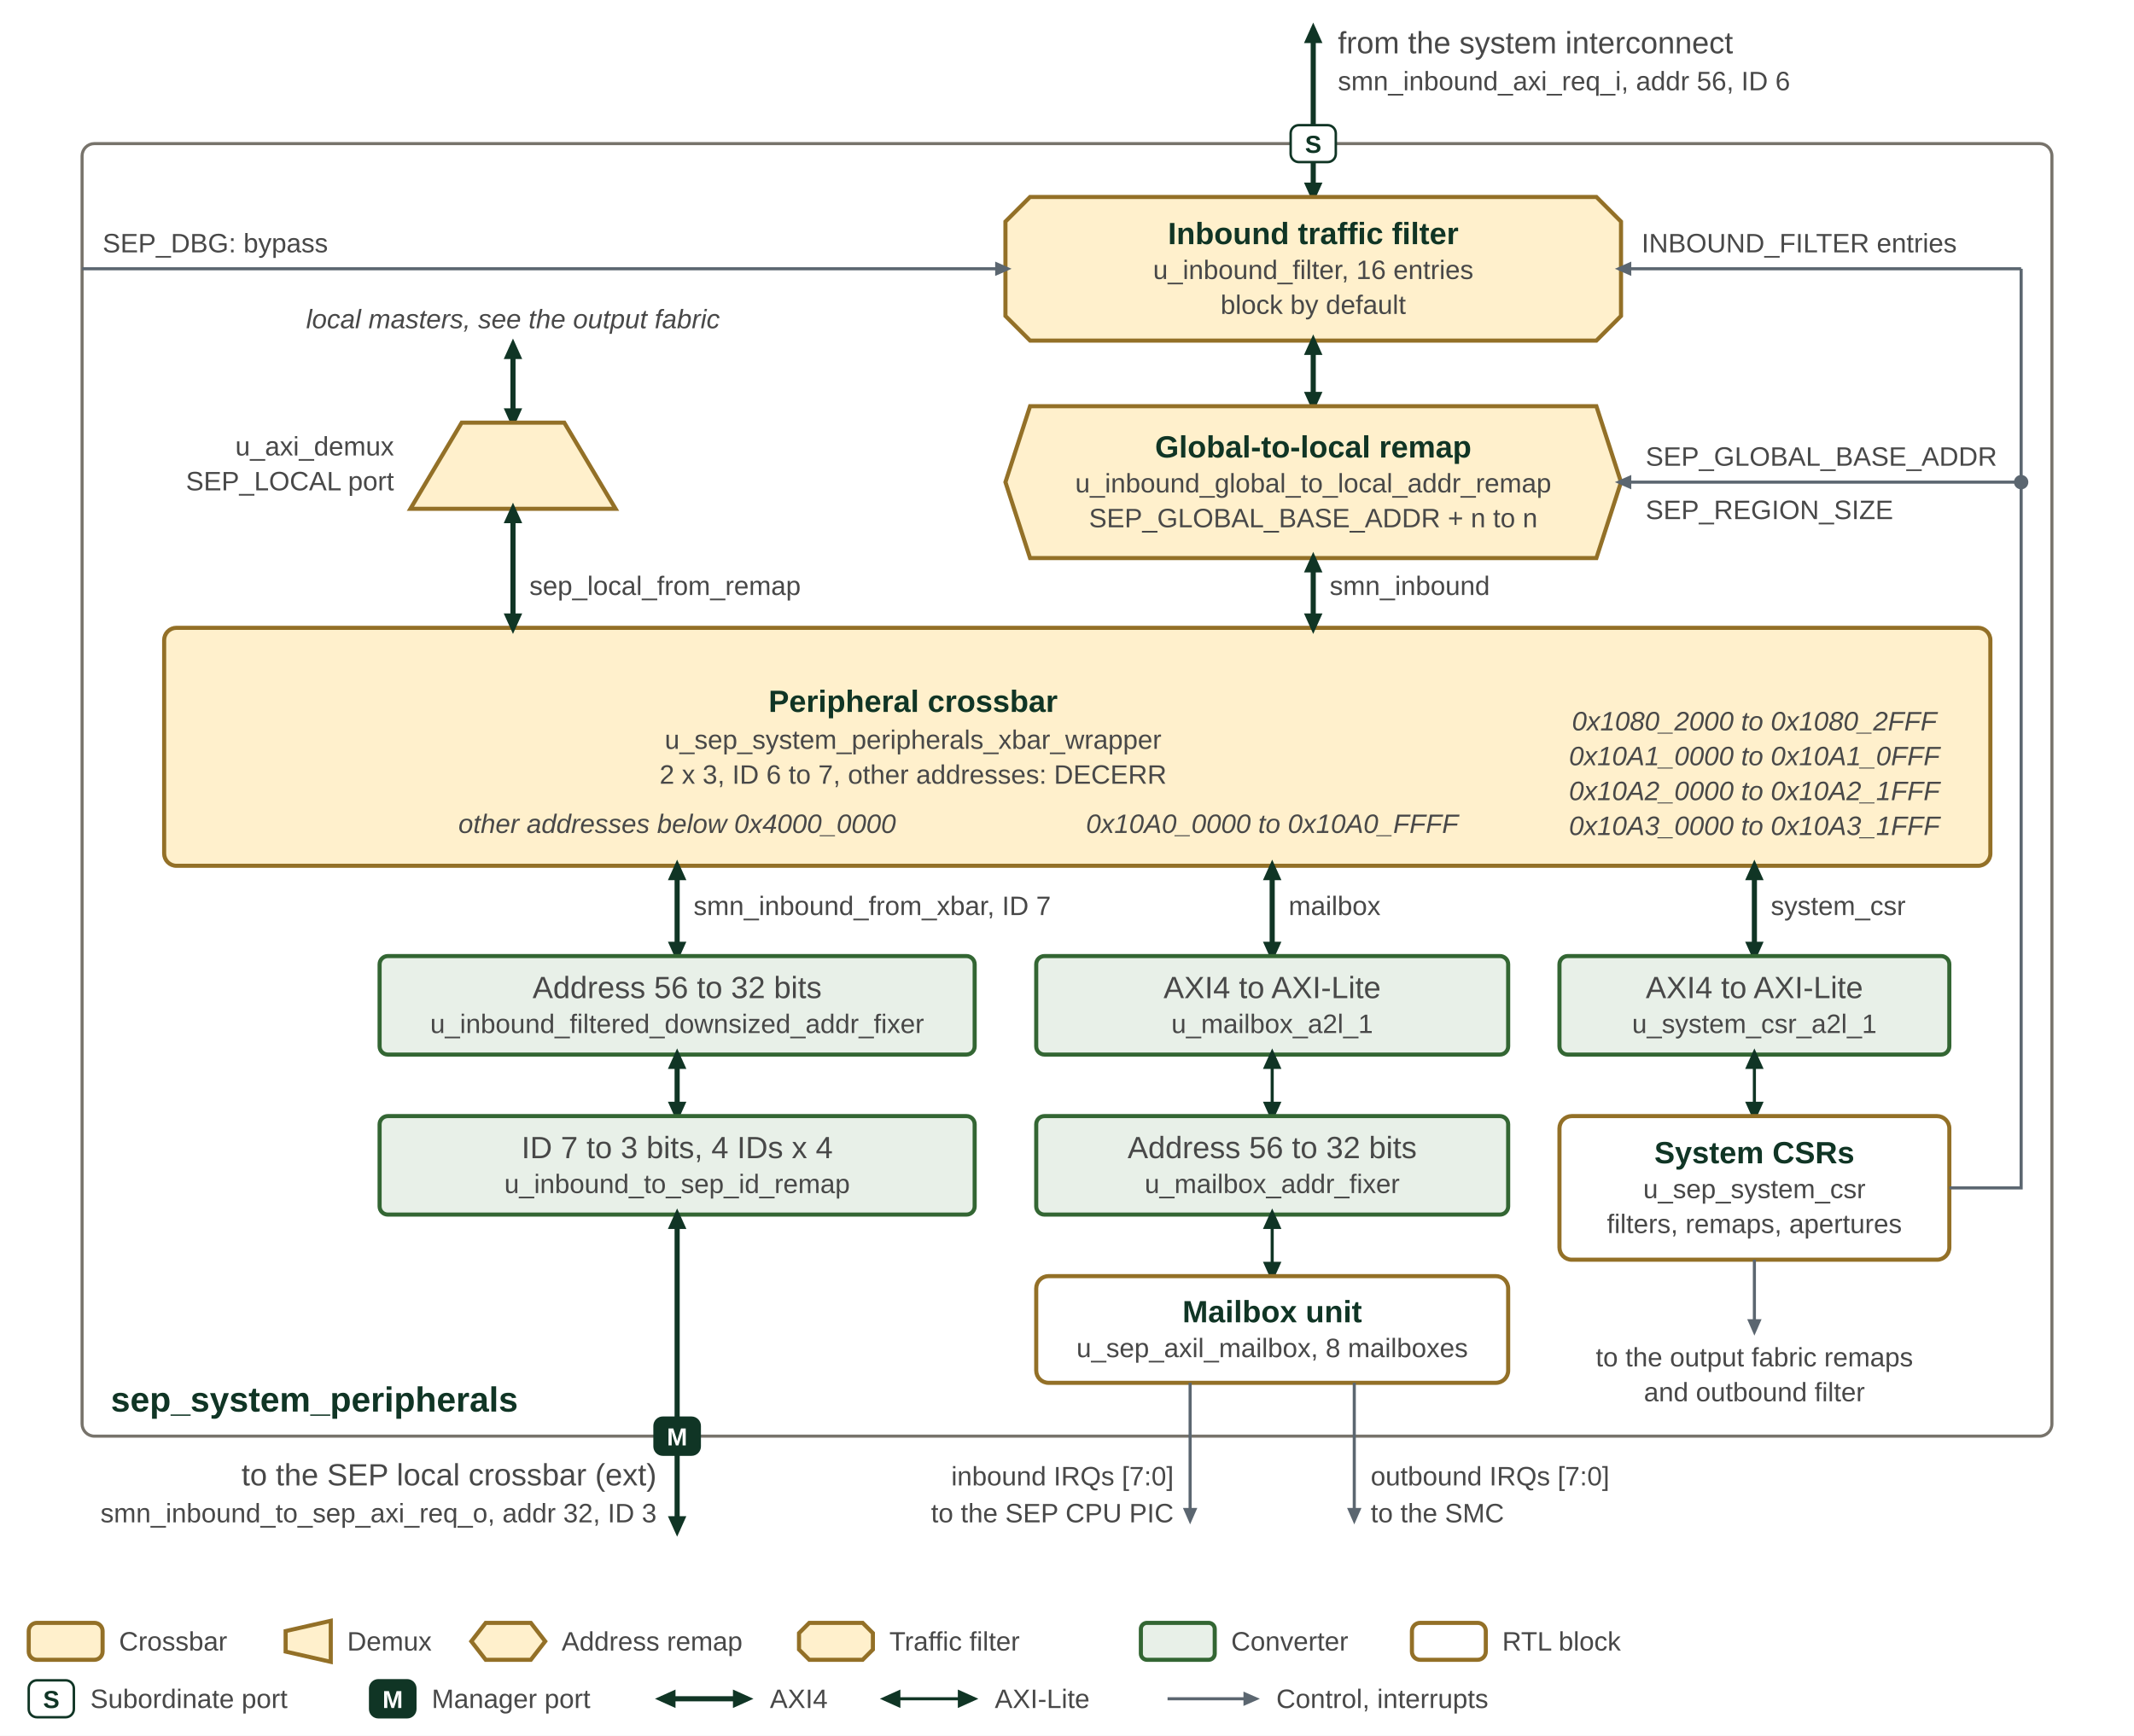
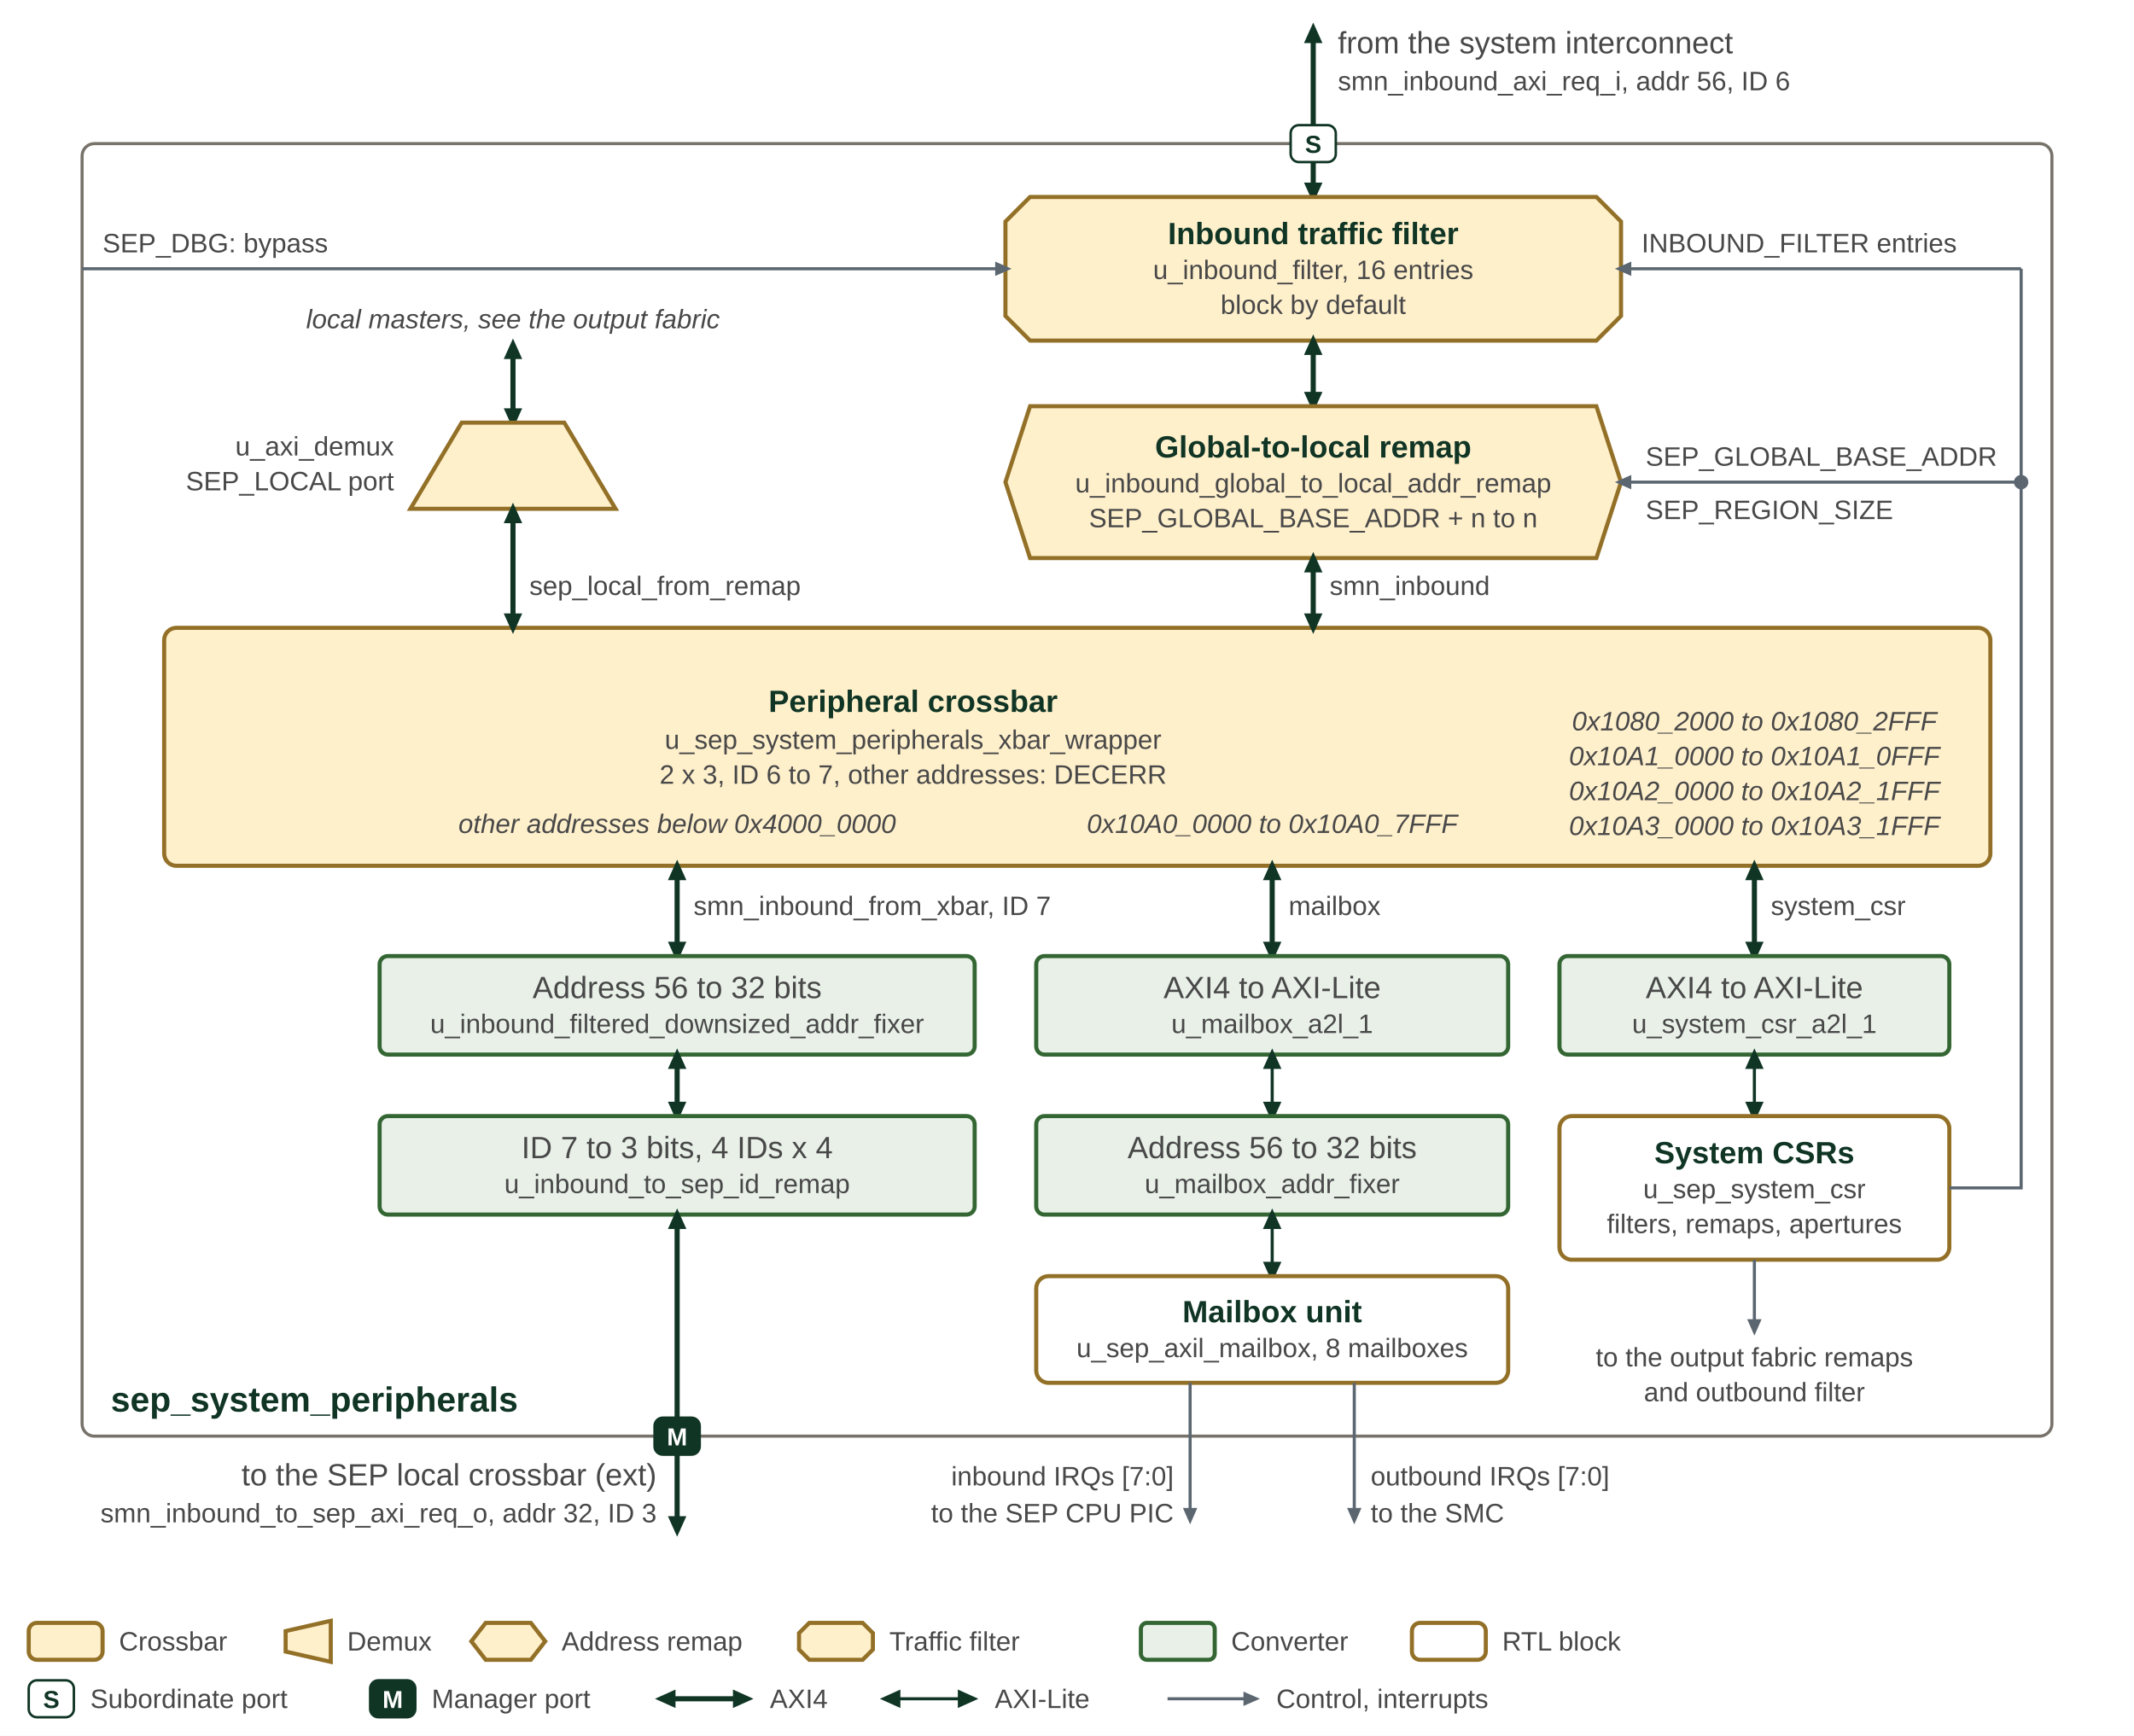
<svg xmlns="http://www.w3.org/2000/svg" width="1040" height="846" viewBox="0 0 1040 846" role="img" aria-labelledby="title desc">
  <defs>
    <marker id="ae" markerUnits="userSpaceOnUse" markerWidth="10" markerHeight="9" refX="7" refY="4.5" orient="auto">
      <path d="M0,0 L10,4.5 L0,9 Z" fill="#103525" />
    </marker>
    <marker id="as" markerUnits="userSpaceOnUse" markerWidth="10" markerHeight="9" refX="3" refY="4.5" orient="auto">
      <path d="M10,0 L0,4.5 L10,9 Z" fill="#103525" />
    </marker>
    <marker id="ge" markerUnits="userSpaceOnUse" markerWidth="8" markerHeight="7" refX="5" refY="3.5" orient="auto">
      <path d="M0,0 L8,3.5 L0,7 Z" fill="#5b6670" />
    </marker>
    <marker id="gs" markerUnits="userSpaceOnUse" markerWidth="8" markerHeight="7" refX="3" refY="3.5" orient="auto">
      <path d="M8,0 L0,3.5 L8,7 Z" fill="#5b6670" />
    </marker>
    <marker id="je" markerUnits="userSpaceOnUse" markerWidth="8" markerHeight="7" refX="5" refY="3.5" orient="auto">
      <path d="M0,0 L8,3.5 L0,7 Z" fill="#42759b" />
    </marker>
    <marker id="js" markerUnits="userSpaceOnUse" markerWidth="8" markerHeight="7" refX="3" refY="3.5" orient="auto">
      <path d="M8,0 L0,3.5 L8,7 Z" fill="#42759b" />
    </marker>
    <marker id="m-smu" markerUnits="userSpaceOnUse" markerWidth="8" markerHeight="7" refX="5" refY="3.5" orient="auto">
      <path d="M0,0 L8,3.5 L0,7 Z" fill="#103525" />
    </marker>
    <marker id="m-ref" markerUnits="userSpaceOnUse" markerWidth="8" markerHeight="7" refX="5" refY="3.5" orient="auto">
      <path d="M0,0 L8,3.5 L0,7 Z" fill="#2f7f79" />
    </marker>
    <marker id="m-per" markerUnits="userSpaceOnUse" markerWidth="8" markerHeight="7" refX="5" refY="3.5" orient="auto">
      <path d="M0,0 L8,3.5 L0,7 Z" fill="#937027" />
    </marker>
    <marker id="m-tel" markerUnits="userSpaceOnUse" markerWidth="8" markerHeight="7" refX="5" refY="3.5" orient="auto">
      <path d="M0,0 L8,3.5 L0,7 Z" fill="#664488" />
    </marker>
    <marker id="m-wdt" markerUnits="userSpaceOnUse" markerWidth="8" markerHeight="7" refX="5" refY="3.5" orient="auto">
      <path d="M0,0 L8,3.5 L0,7 Z" fill="#77736b" />
    </marker>
    <marker id="m-rosc" markerUnits="userSpaceOnUse" markerWidth="8" markerHeight="7" refX="5" refY="3.5" orient="auto">
      <path d="M0,0 L8,3.5 L0,7 Z" fill="#336633" />
    </marker>
    <marker id="m-jtag" markerUnits="userSpaceOnUse" markerWidth="8" markerHeight="7" refX="5" refY="3.5" orient="auto">
      <path d="M0,0 L8,3.5 L0,7 Z" fill="#42759b" />
    </marker>
    <marker id="m-spi" markerUnits="userSpaceOnUse" markerWidth="8" markerHeight="7" refX="5" refY="3.5" orient="auto">
      <path d="M0,0 L8,3.5 L0,7 Z" fill="#5b6670" />
    </marker>
    <marker id="m-slate" markerUnits="userSpaceOnUse" markerWidth="8" markerHeight="7" refX="5" refY="3.5" orient="auto">
      <path d="M0,0 L8,3.5 L0,7 Z" fill="#5b6670" />
    </marker>
    <marker id="m-pg" markerUnits="userSpaceOnUse" markerWidth="8" markerHeight="7" refX="5" refY="3.5" orient="auto">
      <path d="M0,0 L8,3.5 L0,7 Z" fill="#336633" />
    </marker>
    <style>
text { font-family: Arial, sans-serif; font-size: 15px; fill: #484848; }
.t { fill: #484848; }
.b { font-size: 17px; font-weight: bold; fill: #103525; }
.bs { font-size: 15px; font-weight: bold; fill: #103525; }
.h { font-size: 22px; font-weight: bold; fill: #103525; }
.s { font-size: 13px; fill: #484848; }
.si { font-size: 13px; font-style: italic; fill: #484848; }
.pmt { font-size: 12px; font-weight: bold; fill: #ffffff; }
.pst { font-size: 12px; font-weight: bold; fill: #103525; }
.pjt { font-size: 12px; font-weight: bold; fill: #1d4b6e; }
.pct { font-size: 12px; font-weight: bold; fill: #1f5c57; }
.pm { fill: #103525; stroke: #103525; stroke-width: 1.2; }
.ps { fill: #ffffff; stroke: #103525; stroke-width: 1.2; }
.pj { fill: #e8f3ff; stroke: #42759b; stroke-width: 1.2; }
.pc { fill: #d9f0ee; stroke: #2f7f79; stroke-width: 1.2; }
.smu { fill: #ffffff; stroke: #77736b; stroke-width: 1.5; }
.network { fill: #e8f0e8; stroke: #336633; stroke-width: 2; }
.fabric { fill: #fff0cc; stroke: #937027; stroke-width: 2; }
.core { fill: #ffffff; stroke: #937027; stroke-width: 2; }
.future { fill: #ffffff; stroke: #937027; stroke-width: 2; }
.nostroke { stroke: none; }
.fut { fill: none; stroke-dasharray: 7 5; }
.opt { stroke-dasharray: 7 5; }
.hatch { fill: none; stroke: #103525; stroke-opacity: 0.16; stroke-width: 1.2; }
.external { fill: #f2f2f2; stroke: #77736b; stroke-width: 1.5; }
.axi { fill: none; stroke: #103525; stroke-width: 2.5; marker-start: url(#as); marker-end: url(#ae); }
.axio { fill: none; stroke: #103525; stroke-width: 2.5; stroke-dasharray: 8 5; marker-start: url(#as); marker-end: url(#ae); }
.sig { fill: none; stroke: #5b6670; stroke-width: 1.5; marker-start: url(#gs); marker-end: url(#ge); }
.sigo { fill: none; stroke: #5b6670; stroke-width: 1.5; marker-end: url(#ge); }
.jtag { fill: none; stroke: #42759b; stroke-width: 1.8; marker-end: url(#je); }
.jtagb { fill: none; stroke: #42759b; stroke-width: 1.8; marker-start: url(#js); marker-end: url(#je); }
.sigplain { fill: none; stroke: #5b6670; stroke-width: 1.5; }
.n-smu { fill: none; stroke: #103525; stroke-width: 2.5; }
.a-smu { fill: none; stroke: #103525; stroke-width: 2.5; marker-end: url(#m-smu); }
.n-ref { fill: none; stroke: #2f7f79; stroke-width: 1.8; }
.a-ref { fill: none; stroke: #2f7f79; stroke-width: 1.8; marker-end: url(#m-ref); }
.n-per { fill: none; stroke: #937027; stroke-width: 1.8; }
.a-per { fill: none; stroke: #937027; stroke-width: 1.8; marker-end: url(#m-per); }
.n-tel { fill: none; stroke: #664488; stroke-width: 1.8; }
.a-tel { fill: none; stroke: #664488; stroke-width: 1.8; marker-end: url(#m-tel); }
.n-wdt { fill: none; stroke: #77736b; stroke-width: 1.8; }
.a-wdt { fill: none; stroke: #77736b; stroke-width: 1.8; marker-end: url(#m-wdt); }
.n-rosc { fill: none; stroke: #336633; stroke-width: 1.8; }
.a-rosc { fill: none; stroke: #336633; stroke-width: 1.8; marker-end: url(#m-rosc); }
.n-jtag { fill: none; stroke: #42759b; stroke-width: 1.8; }
.a-jtag { fill: none; stroke: #42759b; stroke-width: 1.8; marker-end: url(#m-jtag); }
.n-spi { fill: none; stroke: #5b6670; stroke-width: 1.8; }
.a-spi { fill: none; stroke: #5b6670; stroke-width: 1.8; marker-end: url(#m-spi); }
.n-slate { fill: none; stroke: #5b6670; stroke-width: 1.8; }
.a-slate { fill: none; stroke: #5b6670; stroke-width: 1.8; marker-end: url(#m-slate); }
.n-pg { fill: none; stroke: #336633; stroke-width: 1.8; }
.a-pg { fill: none; stroke: #336633; stroke-width: 1.8; marker-end: url(#m-pg); }
.axil { fill: none; stroke: #103525; stroke-width: 1.5; marker-start: url(#as); marker-end: url(#ae); }
.sigd { fill: none; stroke: #5b6670; stroke-width: 1.5; stroke-dasharray: 5 4; marker-end: url(#ge); }
.axin { fill: none; stroke: #103525; stroke-width: 2.5; }
.axis { fill: none; stroke: #103525; stroke-width: 2.5; marker-start: url(#as); }
.axie { fill: none; stroke: #103525; stroke-width: 2.5; marker-end: url(#ae); }
.axiln { fill: none; stroke: #103525; stroke-width: 1.5; }
</style>
  </defs>
  <rect width="1040" height="846" fill="#ffffff" />
  <rect class="smu" x="40" y="70" width="960" height="630" rx="6" />
  <text class="b" x="54" y="688" text-anchor="start">sep_system_peripherals</text>
  <text class="t" x="652" y="26" text-anchor="start">from the system interconnect</text>
  <text class="s" x="652" y="44" text-anchor="start">smn_inbound_axi_req_i, addr 56, ID 6</text>
  <path class="axi" d="M640,14 L640,96" />
  <path class="fabric" d="M502,96 L778,96 L790,108 L790,154 L778,166 L502,166 L490,154 L490,108 Z" />
  <text class="bs" x="640" y="119" text-anchor="middle">Inbound traffic filter</text>
  <text class="s" x="640" y="136" text-anchor="middle">u_inbound_filter, 16 entries</text>
  <text class="s" x="640" y="153" text-anchor="middle">block by default</text>
  <path class="sigo" d="M40,131 L490,131" />
  <text class="s" x="50" y="123" text-anchor="start">SEP_DBG: bypass</text>
  <path class="axi" d="M640,166 L640,198" />
  <path class="fabric" d="M502,198 L778,198 L790,235 L778,272 L502,272 L490,235 Z" />
  <text class="bs" x="640" y="223" text-anchor="middle">Global-to-local remap</text>
  <text class="s" x="640" y="240" text-anchor="middle">u_inbound_global_to_local_addr_remap</text>
  <text class="s" x="640" y="257" text-anchor="middle">SEP_GLOBAL_BASE_ADDR + n to n</text>
  <text class="si" x="250" y="160" text-anchor="middle">local masters, see the output fabric</text>
  <path class="axi" d="M250,168 L250,206" />
  <path class="fabric" d="M225,206 L275,206 L300,248 L200,248 Z" />
  <text class="s" x="192" y="222" text-anchor="end">u_axi_demux</text>
  <text class="s" x="192" y="239" text-anchor="end">SEP_LOCAL port</text>
  <rect class="fabric" x="80" y="306" width="890" height="116" rx="6" />
  <path class="axi" d="M640,272 L640,306" />
  <path class="axi" d="M250,248 L250,306" />
  <text class="s" x="258" y="290" text-anchor="start">sep_local_from_remap</text>
  <text class="s" x="648" y="290" text-anchor="start">smn_inbound</text>
  <text class="bs" x="445" y="347" text-anchor="middle">Peripheral crossbar</text>
  <text class="s" x="445" y="365" text-anchor="middle">u_sep_system_peripherals_xbar_wrapper</text>
  <text class="s" x="445" y="382" text-anchor="middle">2 x 3, ID 6 to 7, other addresses: DECERR</text>
  <text class="si" x="330" y="406" text-anchor="middle">other addresses below 0x4000_0000</text>
-   <text class="si" x="620" y="406" text-anchor="middle">0x10A0_0000 to 0x10A0_FFFF</text>
+   <text class="si" x="620" y="406" text-anchor="middle">0x10A0_0000 to 0x10A0_7FFF</text>
  <text class="si" x="855" y="356" text-anchor="middle">0x1080_2000 to 0x1080_2FFF</text>
  <text class="si" x="855" y="373" text-anchor="middle">0x10A1_0000 to 0x10A1_0FFF</text>
  <text class="si" x="855" y="390" text-anchor="middle">0x10A2_0000 to 0x10A2_1FFF</text>
  <text class="si" x="855" y="407" text-anchor="middle">0x10A3_0000 to 0x10A3_1FFF</text>
  <text class="s" x="338" y="446" text-anchor="start">smn_inbound_from_xbar, ID 7</text>
  <text class="s" x="628" y="446" text-anchor="start">mailbox</text>
  <text class="s" x="863" y="446" text-anchor="start">system_csr</text>
  <path class="axi" d="M330,422 L330,466" />
  <rect class="network" x="185" y="466" width="290" height="48" rx="4" />
  <text class="t" x="330" y="486.5" text-anchor="middle">Address 56 to 32 bits</text>
  <text class="s" x="330" y="503.5" text-anchor="middle">u_inbound_filtered_downsized_addr_fixer</text>
  <path class="axi" d="M330,514 L330,544" />
  <rect class="network" x="185" y="544" width="290" height="48" rx="4" />
  <text class="t" x="330" y="564.5" text-anchor="middle">ID 7 to 3 bits, 4 IDs x 4</text>
  <text class="s" x="330" y="581.5" text-anchor="middle">u_inbound_to_sep_id_remap</text>
  <path class="axi" d="M330,592 L330,746" />
  <text class="t" x="320" y="724" text-anchor="end">to the SEP local crossbar (ext)</text>
  <text class="s" x="320" y="742" text-anchor="end">smn_inbound_to_sep_axi_req_o, addr 32, ID 3</text>
  <path class="axi" d="M620,422 L620,466" />
  <rect class="network" x="505" y="466" width="230" height="48" rx="4" />
  <text class="t" x="620" y="486.5" text-anchor="middle">AXI4 to AXI-Lite</text>
  <text class="s" x="620" y="503.5" text-anchor="middle">u_mailbox_a2l_1</text>
  <path class="axil" d="M620,514 L620,544" />
  <rect class="network" x="505" y="544" width="230" height="48" rx="4" />
  <text class="t" x="620" y="564.5" text-anchor="middle">Address 56 to 32 bits</text>
  <text class="s" x="620" y="581.5" text-anchor="middle">u_mailbox_addr_fixer</text>
  <path class="axil" d="M620,592 L620,622" />
  <rect class="core" x="505" y="622" width="230" height="52" rx="6" />
  <text class="bs" x="620" y="644.5" text-anchor="middle">Mailbox unit</text>
  <text class="s" x="620" y="661.5" text-anchor="middle">u_sep_axil_mailbox, 8 mailboxes</text>
  <path class="sigo" d="M580,674 L580,740" />
  <path class="sigo" d="M660,674 L660,740" />
  <text class="s" x="572" y="724" text-anchor="end">inbound IRQs [7:0]</text>
  <text class="s" x="572" y="742" text-anchor="end">to the SEP CPU PIC</text>
  <text class="s" x="668" y="724" text-anchor="start">outbound IRQs [7:0]</text>
  <text class="s" x="668" y="742" text-anchor="start">to the SMC</text>
  <path class="axi" d="M855,422 L855,466" />
  <rect class="network" x="760" y="466" width="190" height="48" rx="4" />
  <text class="t" x="855" y="486.5" text-anchor="middle">AXI4 to AXI-Lite</text>
  <text class="s" x="855" y="503.5" text-anchor="middle">u_system_csr_a2l_1</text>
  <path class="axil" d="M855,514 L855,544" />
  <rect class="core" x="760" y="544" width="190" height="70" rx="6" />
  <text class="bs" x="855" y="567" text-anchor="middle">System CSRs</text>
  <text class="s" x="855" y="584" text-anchor="middle">u_sep_system_csr</text>
  <text class="s" x="855" y="601" text-anchor="middle">filters, remaps, apertures</text>
  <path class="sigo" d="M855,614 L855,648" />
  <text class="s" x="855" y="666" text-anchor="middle">to the output fabric remaps</text>
  <text class="s" x="855" y="683" text-anchor="middle">and outbound filter</text>
  <path class="sigplain" d="M950,579 L985,579 L985,131" />
  <path class="sigo" d="M985,131 L790,131" />
  <circle cx="985" cy="235" r="3.5" fill="#5b6670" />
  <path class="sigo" d="M985,235 L790,235" />
  <text class="s" x="800" y="123" text-anchor="start">INBOUND_FILTER entries</text>
  <text class="s" x="802" y="227" text-anchor="start">SEP_GLOBAL_BASE_ADDR</text>
  <text class="s" x="802" y="253" text-anchor="start">SEP_REGION_SIZE</text>
  <rect class="fabric" x="14" y="791" width="36" height="18" rx="4" />
  <text class="s" x="58" y="804.5" text-anchor="start">Crossbar</text>
  <path class="fabric" d="M139.2,795 L161.2,790 L161.2,810 L139.2,805 Z" />
  <text class="s" x="169.2" y="804.5" text-anchor="start">Demux</text>
  <path class="fabric" d="M236.7,791 L258.7,791 L265.7,800 L258.7,809 L236.7,809 L229.7,800 Z" />
  <text class="s" x="273.7" y="804.5" text-anchor="start">Address remap</text>
  <path class="fabric" d="M394.4,791 L420.4,791 L425.4,796 L425.4,804 L420.4,809 L394.4,809 L389.4,804 L389.4,796 Z" />
  <text class="s" x="433.4" y="804.5" text-anchor="start">Traffic filter</text>
  <rect class="network" x="556" y="791" width="36" height="18" rx="3" />
  <text class="s" x="600" y="804.5" text-anchor="start">Converter</text>
  <rect class="core" x="688.1" y="791" width="36" height="18" rx="4" />
  <text class="s" x="732.1" y="804.5" text-anchor="start">RTL block</text>
  <text class="s" x="44" y="832.5" text-anchor="start">Subordinate port</text>
  <text class="s" x="210.4" y="832.5" text-anchor="start">Manager port</text>
  <path class="axi" d="M322.2,828 L364.2,828" />
  <text class="s" x="375.2" y="832.5" text-anchor="start">AXI4</text>
  <path class="axil" d="M431.8,828 L473.8,828" />
  <text class="s" x="484.8" y="832.5" text-anchor="start">AXI-Lite</text>
  <path class="sigo" d="M569.0,828 L611.0,828" />
  <text class="s" x="622" y="832.5" text-anchor="start">Control, interrupts</text>
  <rect class="ps" x="629.0" y="61.0" width="22" height="18" rx="4" />
  <text class="pst" x="640" y="74.5" text-anchor="middle">S</text>
  <rect class="pm" x="319.0" y="691.0" width="22" height="18" rx="4" />
  <text class="pmt" x="330" y="704.5" text-anchor="middle">M</text>
  <rect class="ps" x="14.0" y="819.0" width="22" height="18" rx="4" />
  <text class="pst" x="25" y="832.5" text-anchor="middle">S</text>
  <rect class="pm" x="180.4" y="819.0" width="22" height="18" rx="4" />
  <text class="pmt" x="191.4" y="832.5" text-anchor="middle">M</text>
</svg>
